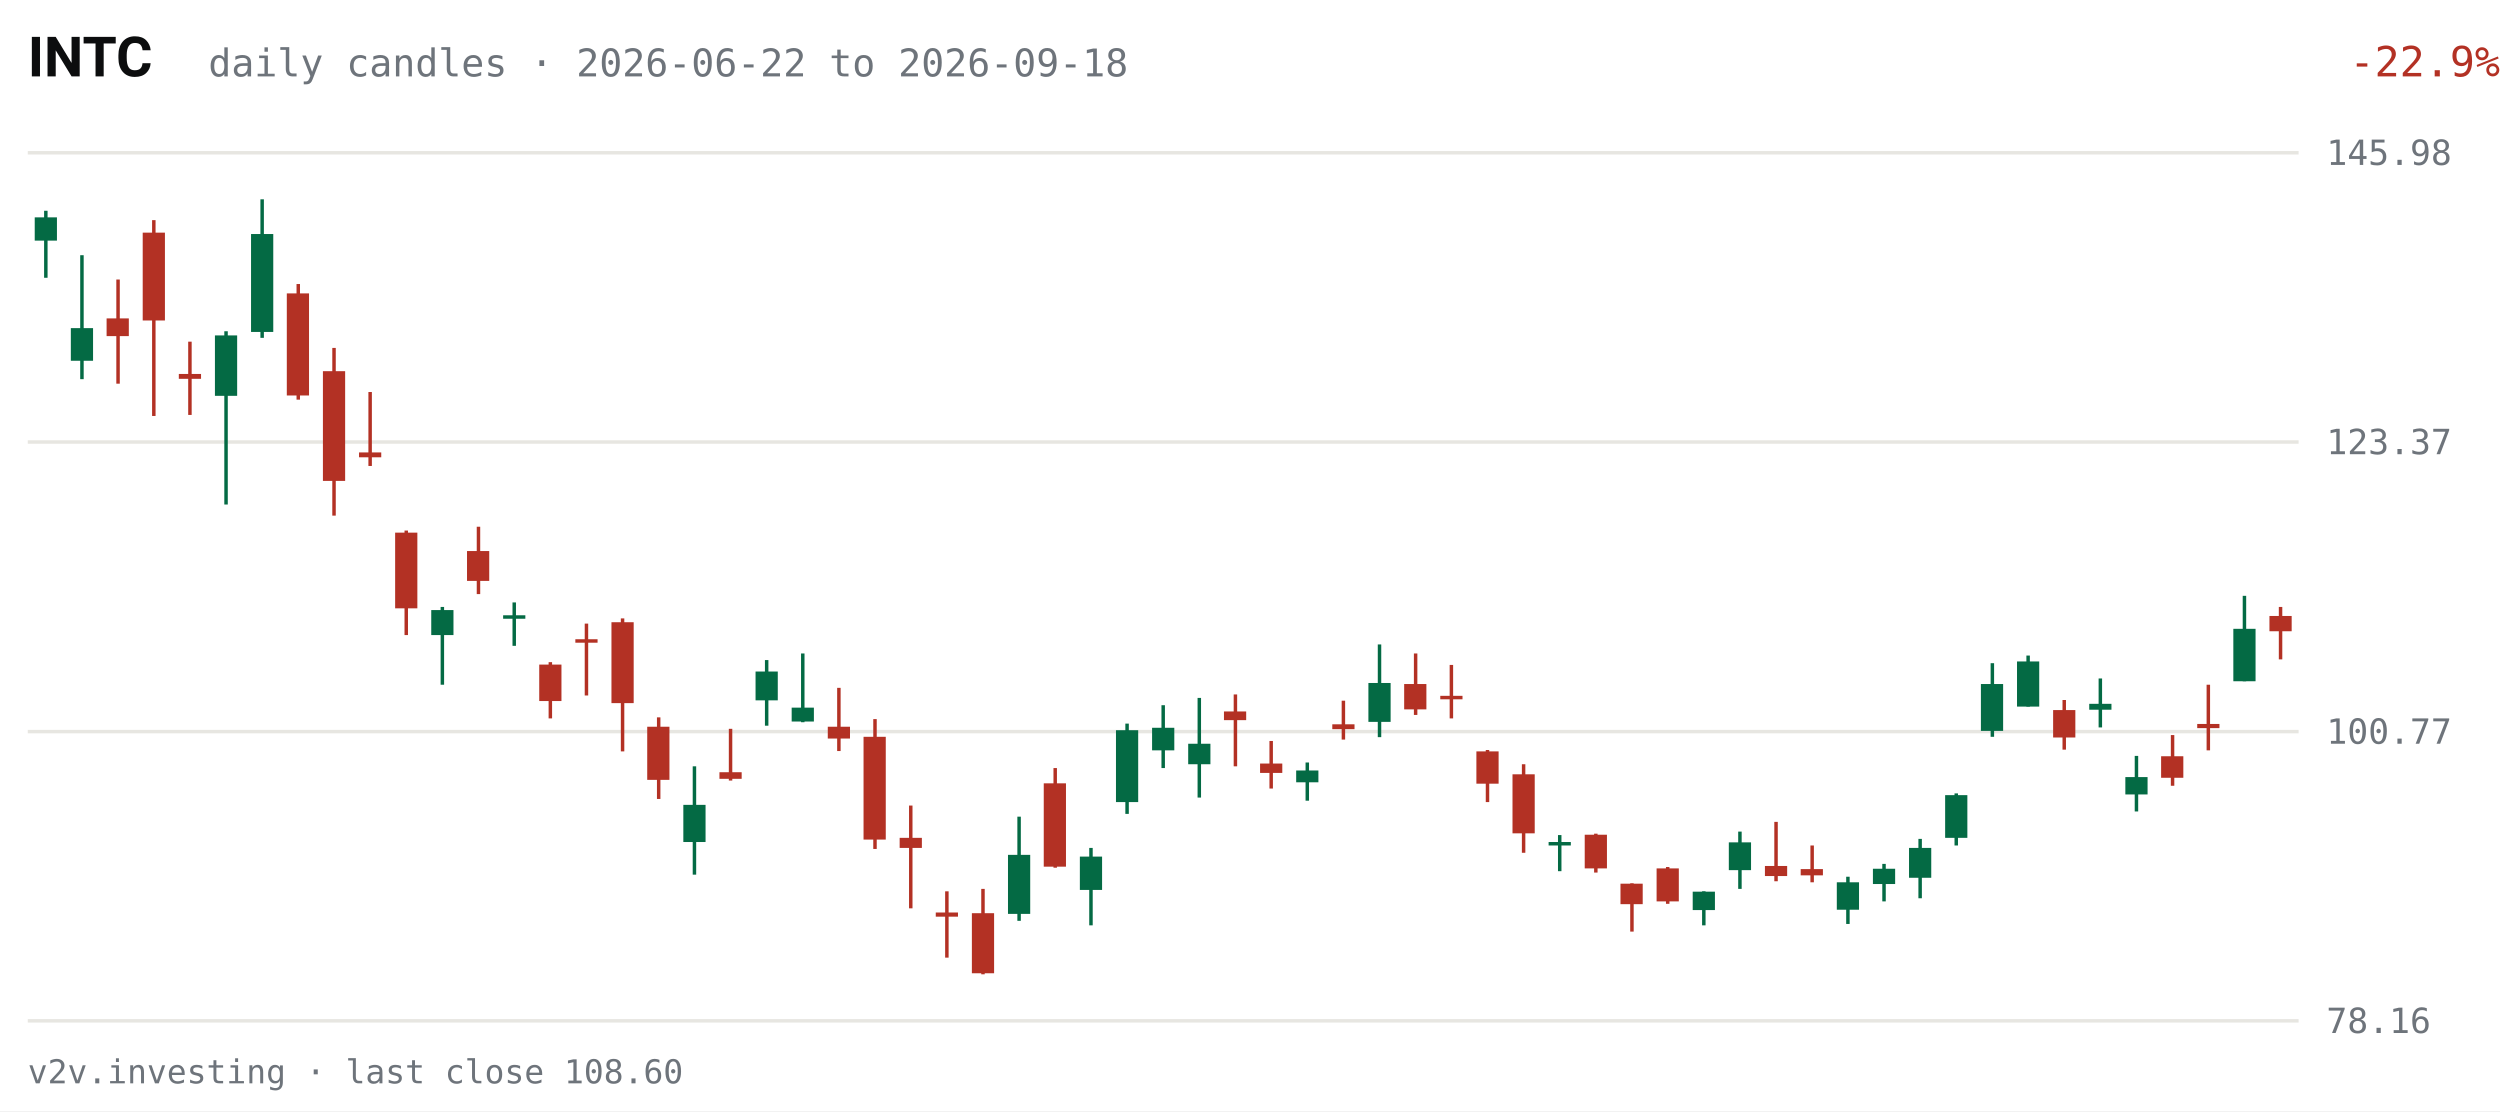
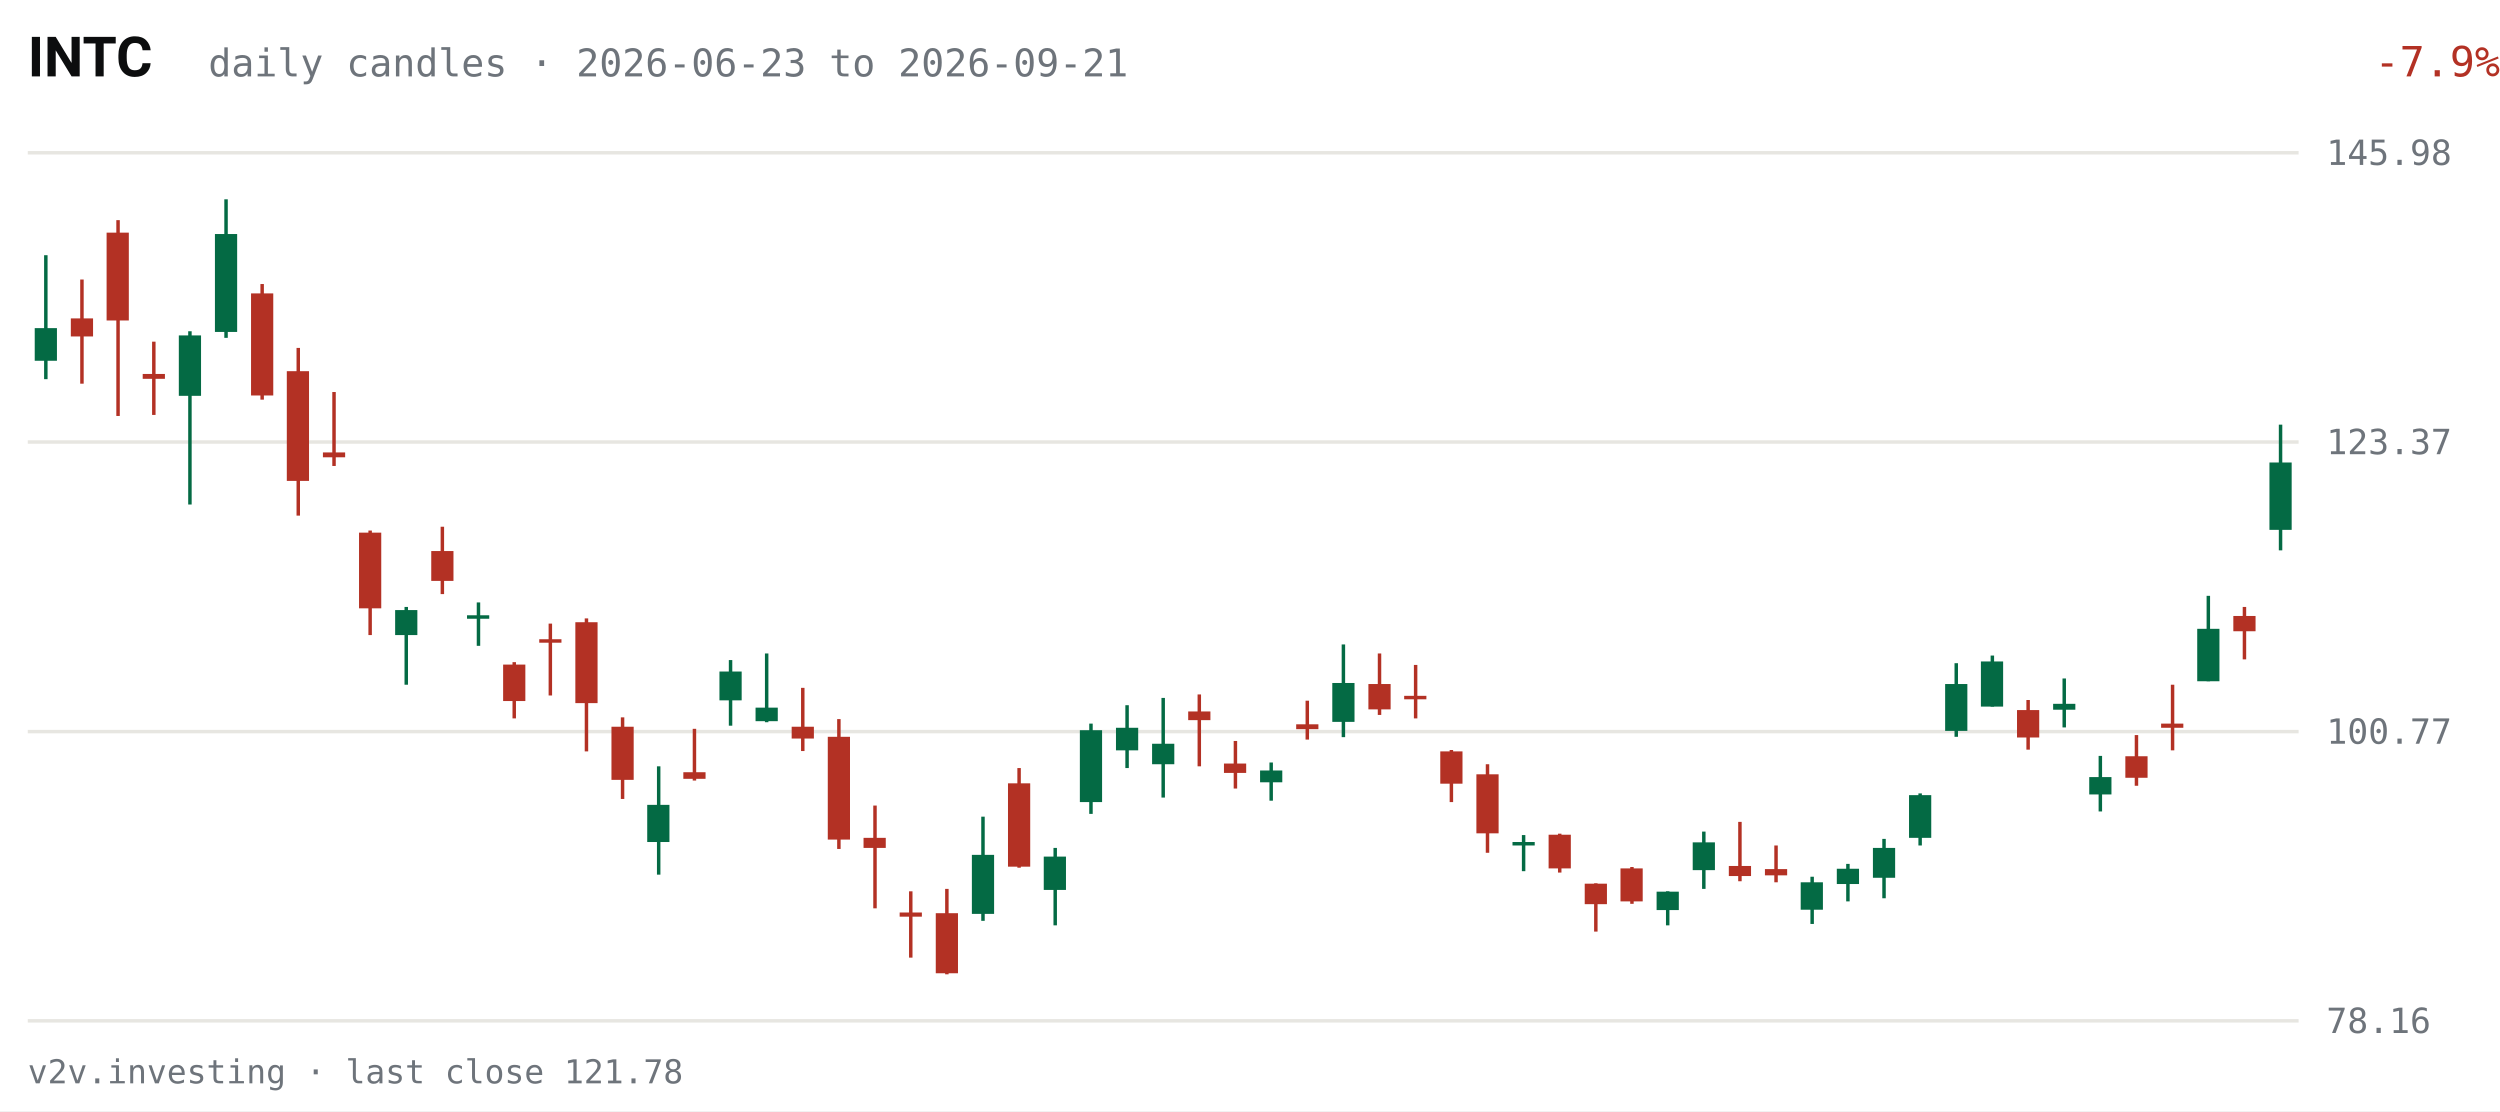
<svg xmlns="http://www.w3.org/2000/svg" viewBox="0 0 720 320" width="720" height="320" role="img" aria-label="INTC daily candles, last 63 sessions">
  <rect width="720" height="320" fill="#FFFFFF" />
  <text x="8" y="22" fill="#0C0D0E" font-size="16" font-weight="600" font-family="system-ui,-apple-system,Segoe UI,Roboto,sans-serif">INTC</text>
-   <text x="60" y="22" fill="#6E747B" font-size="11" font-family="ui-monospace,SFMono-Regular,Menlo,Consolas,monospace">daily candles · 2026-06-22 to 2026-09-18</text>
-   <text x="670" y="22" fill="#B33124" font-size="12" text-anchor="end" font-family="ui-monospace,SFMono-Regular,Menlo,Consolas,monospace" transform="translate(50,0)">-22.9%</text>
+   <text x="60" y="22" fill="#6E747B" font-size="11" font-family="ui-monospace,SFMono-Regular,Menlo,Consolas,monospace">daily candles · 2026-06-23 to 2026-09-21</text>
+   <text x="670" y="22" fill="#B33124" font-size="12" text-anchor="end" font-family="ui-monospace,SFMono-Regular,Menlo,Consolas,monospace" transform="translate(50,0)">-7.9%</text>
  <g font-family="ui-monospace,SFMono-Regular,Menlo,Consolas,monospace">
    <line x1="8" y1="294.0" x2="662" y2="294.0" stroke="#E7E6E1" stroke-width="1" />
    <text x="670" y="297.5" fill="#6E747B" font-size="10">78.16</text>
    <line x1="8" y1="210.7" x2="662" y2="210.7" stroke="#E7E6E1" stroke-width="1" />
    <text x="670" y="214.2" fill="#6E747B" font-size="10">100.77</text>
    <line x1="8" y1="127.3" x2="662" y2="127.3" stroke="#E7E6E1" stroke-width="1" />
    <text x="670" y="130.8" fill="#6E747B" font-size="10">123.37</text>
    <line x1="8" y1="44.0" x2="662" y2="44.0" stroke="#E7E6E1" stroke-width="1" />
    <text x="670" y="47.5" fill="#6E747B" font-size="10">145.98</text>
-     <line x1="13.2" y1="60.7" x2="13.2" y2="80.0" stroke="#046A44" stroke-width="1" />
-     <rect x="10.0" y="62.6" width="6.4" height="6.7" fill="#046A44" />
-     <line x1="23.6" y1="73.5" x2="23.6" y2="109.2" stroke="#046A44" stroke-width="1" />
-     <rect x="20.4" y="94.5" width="6.4" height="9.4" fill="#046A44" />
-     <line x1="34.0" y1="80.5" x2="34.0" y2="110.5" stroke="#B33124" stroke-width="1" />
-     <rect x="30.7" y="91.7" width="6.4" height="5.1" fill="#B33124" />
-     <line x1="44.3" y1="63.4" x2="44.3" y2="119.8" stroke="#B33124" stroke-width="1" />
-     <rect x="41.1" y="67.0" width="6.4" height="25.3" fill="#B33124" />
-     <line x1="54.7" y1="98.4" x2="54.7" y2="119.5" stroke="#B33124" stroke-width="1" />
-     <rect x="51.5" y="107.7" width="6.4" height="1.4" fill="#B33124" />
-     <line x1="65.1" y1="95.4" x2="65.1" y2="145.3" stroke="#046A44" stroke-width="1" />
-     <rect x="61.9" y="96.6" width="6.4" height="17.4" fill="#046A44" />
-     <line x1="75.5" y1="57.4" x2="75.5" y2="97.3" stroke="#046A44" stroke-width="1" />
-     <rect x="72.3" y="67.4" width="6.4" height="28.2" fill="#046A44" />
-     <line x1="85.9" y1="81.8" x2="85.9" y2="115.1" stroke="#B33124" stroke-width="1" />
-     <rect x="82.6" y="84.5" width="6.4" height="29.4" fill="#B33124" />
-     <line x1="96.2" y1="100.2" x2="96.2" y2="148.5" stroke="#B33124" stroke-width="1" />
-     <rect x="93.0" y="106.9" width="6.4" height="31.6" fill="#B33124" />
-     <line x1="106.6" y1="112.9" x2="106.6" y2="134.2" stroke="#B33124" stroke-width="1" />
-     <rect x="103.4" y="130.3" width="6.4" height="1.4" fill="#B33124" />
-     <line x1="117.0" y1="152.8" x2="117.0" y2="182.9" stroke="#B33124" stroke-width="1" />
-     <rect x="113.8" y="153.4" width="6.4" height="21.8" fill="#B33124" />
-     <line x1="127.4" y1="174.8" x2="127.4" y2="197.2" stroke="#046A44" stroke-width="1" />
-     <rect x="124.2" y="175.7" width="6.4" height="7.2" fill="#046A44" />
-     <line x1="137.8" y1="151.7" x2="137.8" y2="171.1" stroke="#B33124" stroke-width="1" />
-     <rect x="134.5" y="158.7" width="6.4" height="8.6" fill="#B33124" />
-     <line x1="148.1" y1="173.5" x2="148.1" y2="186.0" stroke="#046A44" stroke-width="1" />
-     <rect x="144.9" y="177.2" width="6.4" height="1.0" fill="#046A44" />
-     <line x1="158.5" y1="190.7" x2="158.5" y2="206.9" stroke="#B33124" stroke-width="1" />
-     <rect x="155.3" y="191.4" width="6.4" height="10.5" fill="#B33124" />
-     <line x1="168.9" y1="179.6" x2="168.9" y2="200.3" stroke="#B33124" stroke-width="1" />
-     <rect x="165.7" y="184.1" width="6.4" height="1.0" fill="#B33124" />
-     <line x1="179.3" y1="178.1" x2="179.3" y2="216.4" stroke="#B33124" stroke-width="1" />
-     <rect x="176.1" y="179.2" width="6.4" height="23.3" fill="#B33124" />
-     <line x1="189.7" y1="206.6" x2="189.7" y2="230.1" stroke="#B33124" stroke-width="1" />
-     <rect x="186.4" y="209.3" width="6.4" height="15.3" fill="#B33124" />
-     <line x1="200.0" y1="220.7" x2="200.0" y2="251.9" stroke="#046A44" stroke-width="1" />
-     <rect x="196.8" y="231.8" width="6.4" height="10.7" fill="#046A44" />
-     <line x1="210.4" y1="209.9" x2="210.4" y2="224.8" stroke="#B33124" stroke-width="1" />
-     <rect x="207.2" y="222.4" width="6.4" height="1.9" fill="#B33124" />
-     <line x1="220.8" y1="190.1" x2="220.8" y2="209.0" stroke="#046A44" stroke-width="1" />
-     <rect x="217.6" y="193.4" width="6.4" height="8.3" fill="#046A44" />
-     <line x1="231.2" y1="188.2" x2="231.2" y2="208.0" stroke="#046A44" stroke-width="1" />
-     <rect x="228.0" y="203.8" width="6.4" height="4.0" fill="#046A44" />
-     <line x1="241.6" y1="198.1" x2="241.6" y2="216.3" stroke="#B33124" stroke-width="1" />
-     <rect x="238.4" y="209.3" width="6.4" height="3.4" fill="#B33124" />
-     <line x1="252.0" y1="207.1" x2="252.0" y2="244.5" stroke="#B33124" stroke-width="1" />
-     <rect x="248.7" y="212.2" width="6.4" height="29.6" fill="#B33124" />
-     <line x1="262.3" y1="232.0" x2="262.3" y2="261.6" stroke="#B33124" stroke-width="1" />
-     <rect x="259.1" y="241.3" width="6.4" height="2.9" fill="#B33124" />
-     <line x1="272.7" y1="256.7" x2="272.7" y2="275.8" stroke="#B33124" stroke-width="1" />
-     <rect x="269.5" y="262.8" width="6.4" height="1.2" fill="#B33124" />
-     <line x1="283.1" y1="256.0" x2="283.1" y2="280.6" stroke="#B33124" stroke-width="1" />
-     <rect x="279.9" y="263.0" width="6.4" height="17.3" fill="#B33124" />
-     <line x1="293.5" y1="235.2" x2="293.5" y2="265.2" stroke="#046A44" stroke-width="1" />
-     <rect x="290.3" y="246.2" width="6.4" height="17.0" fill="#046A44" />
-     <line x1="303.9" y1="221.2" x2="303.9" y2="249.9" stroke="#B33124" stroke-width="1" />
-     <rect x="300.6" y="225.6" width="6.4" height="24.0" fill="#B33124" />
-     <line x1="314.2" y1="244.2" x2="314.2" y2="266.5" stroke="#046A44" stroke-width="1" />
-     <rect x="311.0" y="246.7" width="6.4" height="9.6" fill="#046A44" />
-     <line x1="324.6" y1="208.4" x2="324.6" y2="234.4" stroke="#046A44" stroke-width="1" />
-     <rect x="321.4" y="210.3" width="6.4" height="20.7" fill="#046A44" />
-     <line x1="335.0" y1="203.1" x2="335.0" y2="221.2" stroke="#046A44" stroke-width="1" />
-     <rect x="331.8" y="209.6" width="6.4" height="6.5" fill="#046A44" />
-     <line x1="345.4" y1="201.0" x2="345.4" y2="229.7" stroke="#046A44" stroke-width="1" />
-     <rect x="342.2" y="214.2" width="6.4" height="5.9" fill="#046A44" />
-     <line x1="355.8" y1="200.0" x2="355.8" y2="220.7" stroke="#B33124" stroke-width="1" />
-     <rect x="352.5" y="204.9" width="6.4" height="2.5" fill="#B33124" />
-     <line x1="366.1" y1="213.4" x2="366.1" y2="227.1" stroke="#B33124" stroke-width="1" />
-     <rect x="362.9" y="219.9" width="6.4" height="2.7" fill="#B33124" />
-     <line x1="376.5" y1="219.6" x2="376.5" y2="230.6" stroke="#046A44" stroke-width="1" />
-     <rect x="373.3" y="221.9" width="6.4" height="3.4" fill="#046A44" />
-     <line x1="386.9" y1="201.8" x2="386.9" y2="213.0" stroke="#B33124" stroke-width="1" />
-     <rect x="383.7" y="208.6" width="6.4" height="1.4" fill="#B33124" />
-     <line x1="397.3" y1="185.6" x2="397.3" y2="212.3" stroke="#046A44" stroke-width="1" />
-     <rect x="394.1" y="196.7" width="6.4" height="11.2" fill="#046A44" />
-     <line x1="407.7" y1="188.2" x2="407.7" y2="205.9" stroke="#B33124" stroke-width="1" />
-     <rect x="404.4" y="197.0" width="6.4" height="7.3" fill="#B33124" />
-     <line x1="418.0" y1="191.5" x2="418.0" y2="206.9" stroke="#B33124" stroke-width="1" />
-     <rect x="414.8" y="200.4" width="6.4" height="1.0" fill="#B33124" />
-     <line x1="428.4" y1="216.0" x2="428.4" y2="231.0" stroke="#B33124" stroke-width="1" />
-     <rect x="425.2" y="216.4" width="6.4" height="9.3" fill="#B33124" />
-     <line x1="438.8" y1="220.1" x2="438.8" y2="245.6" stroke="#B33124" stroke-width="1" />
-     <rect x="435.6" y="223.0" width="6.4" height="17.0" fill="#B33124" />
-     <line x1="449.2" y1="240.5" x2="449.2" y2="250.9" stroke="#046A44" stroke-width="1" />
-     <rect x="446.0" y="242.5" width="6.4" height="1.0" fill="#046A44" />
-     <line x1="459.6" y1="240.1" x2="459.6" y2="251.3" stroke="#B33124" stroke-width="1" />
-     <rect x="456.4" y="240.4" width="6.4" height="9.7" fill="#B33124" />
-     <line x1="470.0" y1="254.4" x2="470.0" y2="268.3" stroke="#B33124" stroke-width="1" />
-     <rect x="466.7" y="254.5" width="6.4" height="5.9" fill="#B33124" />
-     <line x1="480.3" y1="249.7" x2="480.3" y2="260.3" stroke="#B33124" stroke-width="1" />
-     <rect x="477.1" y="250.1" width="6.4" height="9.5" fill="#B33124" />
-     <line x1="490.7" y1="256.7" x2="490.7" y2="266.5" stroke="#046A44" stroke-width="1" />
-     <rect x="487.5" y="256.8" width="6.4" height="5.3" fill="#046A44" />
-     <line x1="501.1" y1="239.5" x2="501.1" y2="256.0" stroke="#046A44" stroke-width="1" />
-     <rect x="497.9" y="242.6" width="6.4" height="8.0" fill="#046A44" />
-     <line x1="511.5" y1="236.7" x2="511.5" y2="253.8" stroke="#B33124" stroke-width="1" />
-     <rect x="508.3" y="249.4" width="6.4" height="2.9" fill="#B33124" />
-     <line x1="521.9" y1="243.5" x2="521.9" y2="254.1" stroke="#B33124" stroke-width="1" />
-     <rect x="518.6" y="250.3" width="6.4" height="1.8" fill="#B33124" />
-     <line x1="532.2" y1="252.5" x2="532.2" y2="266.1" stroke="#046A44" stroke-width="1" />
-     <rect x="529.0" y="254.1" width="6.4" height="7.9" fill="#046A44" />
-     <line x1="542.6" y1="248.8" x2="542.6" y2="259.6" stroke="#046A44" stroke-width="1" />
-     <rect x="539.4" y="250.2" width="6.4" height="4.4" fill="#046A44" />
-     <line x1="553.0" y1="241.6" x2="553.0" y2="258.7" stroke="#046A44" stroke-width="1" />
-     <rect x="549.8" y="244.2" width="6.4" height="8.6" fill="#046A44" />
-     <line x1="563.4" y1="228.5" x2="563.4" y2="243.5" stroke="#046A44" stroke-width="1" />
-     <rect x="560.2" y="229.0" width="6.4" height="12.3" fill="#046A44" />
-     <line x1="573.8" y1="191.0" x2="573.8" y2="212.2" stroke="#046A44" stroke-width="1" />
-     <rect x="570.5" y="197.0" width="6.4" height="13.5" fill="#046A44" />
-     <line x1="584.1" y1="188.8" x2="584.1" y2="203.5" stroke="#046A44" stroke-width="1" />
-     <rect x="580.9" y="190.5" width="6.4" height="13.0" fill="#046A44" />
-     <line x1="594.5" y1="201.6" x2="594.5" y2="215.9" stroke="#B33124" stroke-width="1" />
-     <rect x="591.3" y="204.5" width="6.4" height="7.9" fill="#B33124" />
-     <line x1="604.9" y1="195.4" x2="604.9" y2="209.5" stroke="#046A44" stroke-width="1" />
-     <rect x="601.7" y="202.7" width="6.4" height="1.7" fill="#046A44" />
-     <line x1="615.3" y1="217.7" x2="615.3" y2="233.7" stroke="#046A44" stroke-width="1" />
-     <rect x="612.1" y="223.8" width="6.4" height="5.0" fill="#046A44" />
-     <line x1="625.7" y1="211.7" x2="625.7" y2="226.3" stroke="#B33124" stroke-width="1" />
-     <rect x="622.4" y="217.8" width="6.4" height="6.2" fill="#B33124" />
-     <line x1="636.0" y1="197.2" x2="636.0" y2="216.1" stroke="#B33124" stroke-width="1" />
-     <rect x="632.8" y="208.5" width="6.4" height="1.2" fill="#B33124" />
-     <line x1="646.4" y1="171.6" x2="646.4" y2="196.2" stroke="#046A44" stroke-width="1" />
-     <rect x="643.2" y="181.1" width="6.4" height="15.1" fill="#046A44" />
-     <line x1="656.8" y1="174.8" x2="656.8" y2="189.9" stroke="#B33124" stroke-width="1" />
-     <rect x="653.6" y="177.4" width="6.4" height="4.4" fill="#B33124" />
+     <line x1="13.2" y1="73.5" x2="13.2" y2="109.2" stroke="#046A44" stroke-width="1" />
+     <rect x="10.0" y="94.5" width="6.4" height="9.4" fill="#046A44" />
+     <line x1="23.6" y1="80.5" x2="23.6" y2="110.5" stroke="#B33124" stroke-width="1" />
+     <rect x="20.4" y="91.7" width="6.4" height="5.2" fill="#B33124" />
+     <line x1="34.0" y1="63.4" x2="34.0" y2="119.8" stroke="#B33124" stroke-width="1" />
+     <rect x="30.7" y="67.0" width="6.4" height="25.3" fill="#B33124" />
+     <line x1="44.3" y1="98.4" x2="44.3" y2="119.5" stroke="#B33124" stroke-width="1" />
+     <rect x="41.1" y="107.7" width="6.4" height="1.4" fill="#B33124" />
+     <line x1="54.7" y1="95.4" x2="54.7" y2="145.3" stroke="#046A44" stroke-width="1" />
+     <rect x="51.5" y="96.6" width="6.4" height="17.4" fill="#046A44" />
+     <line x1="65.1" y1="57.4" x2="65.1" y2="97.3" stroke="#046A44" stroke-width="1" />
+     <rect x="61.9" y="67.4" width="6.4" height="28.2" fill="#046A44" />
+     <line x1="75.5" y1="81.8" x2="75.5" y2="115.1" stroke="#B33124" stroke-width="1" />
+     <rect x="72.3" y="84.5" width="6.4" height="29.4" fill="#B33124" />
+     <line x1="85.9" y1="100.2" x2="85.9" y2="148.5" stroke="#B33124" stroke-width="1" />
+     <rect x="82.6" y="106.9" width="6.4" height="31.6" fill="#B33124" />
+     <line x1="96.2" y1="112.9" x2="96.2" y2="134.2" stroke="#B33124" stroke-width="1" />
+     <rect x="93.0" y="130.3" width="6.4" height="1.4" fill="#B33124" />
+     <line x1="106.6" y1="152.8" x2="106.6" y2="182.9" stroke="#B33124" stroke-width="1" />
+     <rect x="103.4" y="153.4" width="6.4" height="21.8" fill="#B33124" />
+     <line x1="117.0" y1="174.8" x2="117.0" y2="197.2" stroke="#046A44" stroke-width="1" />
+     <rect x="113.8" y="175.7" width="6.4" height="7.2" fill="#046A44" />
+     <line x1="127.4" y1="151.7" x2="127.4" y2="171.1" stroke="#B33124" stroke-width="1" />
+     <rect x="124.2" y="158.7" width="6.4" height="8.6" fill="#B33124" />
+     <line x1="137.8" y1="173.5" x2="137.8" y2="186.0" stroke="#046A44" stroke-width="1" />
+     <rect x="134.5" y="177.2" width="6.4" height="1.0" fill="#046A44" />
+     <line x1="148.1" y1="190.7" x2="148.1" y2="206.9" stroke="#B33124" stroke-width="1" />
+     <rect x="144.9" y="191.4" width="6.4" height="10.5" fill="#B33124" />
+     <line x1="158.5" y1="179.6" x2="158.5" y2="200.3" stroke="#B33124" stroke-width="1" />
+     <rect x="155.3" y="184.1" width="6.4" height="1.0" fill="#B33124" />
+     <line x1="168.9" y1="178.1" x2="168.9" y2="216.4" stroke="#B33124" stroke-width="1" />
+     <rect x="165.7" y="179.2" width="6.4" height="23.3" fill="#B33124" />
+     <line x1="179.3" y1="206.6" x2="179.3" y2="230.1" stroke="#B33124" stroke-width="1" />
+     <rect x="176.1" y="209.3" width="6.4" height="15.3" fill="#B33124" />
+     <line x1="189.7" y1="220.7" x2="189.7" y2="251.9" stroke="#046A44" stroke-width="1" />
+     <rect x="186.4" y="231.8" width="6.4" height="10.7" fill="#046A44" />
+     <line x1="200.0" y1="209.9" x2="200.0" y2="224.8" stroke="#B33124" stroke-width="1" />
+     <rect x="196.8" y="222.4" width="6.4" height="1.9" fill="#B33124" />
+     <line x1="210.4" y1="190.1" x2="210.4" y2="209.0" stroke="#046A44" stroke-width="1" />
+     <rect x="207.2" y="193.4" width="6.4" height="8.3" fill="#046A44" />
+     <line x1="220.8" y1="188.2" x2="220.8" y2="208.0" stroke="#046A44" stroke-width="1" />
+     <rect x="217.6" y="203.8" width="6.4" height="3.9" fill="#046A44" />
+     <line x1="231.2" y1="198.1" x2="231.2" y2="216.3" stroke="#B33124" stroke-width="1" />
+     <rect x="228.0" y="209.3" width="6.4" height="3.4" fill="#B33124" />
+     <line x1="241.6" y1="207.1" x2="241.6" y2="244.5" stroke="#B33124" stroke-width="1" />
+     <rect x="238.4" y="212.2" width="6.4" height="29.6" fill="#B33124" />
+     <line x1="252.0" y1="232.0" x2="252.0" y2="261.6" stroke="#B33124" stroke-width="1" />
+     <rect x="248.7" y="241.3" width="6.4" height="2.9" fill="#B33124" />
+     <line x1="262.3" y1="256.7" x2="262.3" y2="275.8" stroke="#B33124" stroke-width="1" />
+     <rect x="259.1" y="262.8" width="6.4" height="1.2" fill="#B33124" />
+     <line x1="272.7" y1="256.0" x2="272.7" y2="280.6" stroke="#B33124" stroke-width="1" />
+     <rect x="269.5" y="263.0" width="6.4" height="17.3" fill="#B33124" />
+     <line x1="283.1" y1="235.2" x2="283.1" y2="265.2" stroke="#046A44" stroke-width="1" />
+     <rect x="279.9" y="246.2" width="6.4" height="17.0" fill="#046A44" />
+     <line x1="293.5" y1="221.2" x2="293.5" y2="249.9" stroke="#B33124" stroke-width="1" />
+     <rect x="290.3" y="225.6" width="6.4" height="24.0" fill="#B33124" />
+     <line x1="303.9" y1="244.2" x2="303.9" y2="266.5" stroke="#046A44" stroke-width="1" />
+     <rect x="300.6" y="246.7" width="6.4" height="9.6" fill="#046A44" />
+     <line x1="314.2" y1="208.4" x2="314.2" y2="234.4" stroke="#046A44" stroke-width="1" />
+     <rect x="311.0" y="210.3" width="6.4" height="20.7" fill="#046A44" />
+     <line x1="324.6" y1="203.1" x2="324.6" y2="221.2" stroke="#046A44" stroke-width="1" />
+     <rect x="321.4" y="209.6" width="6.4" height="6.5" fill="#046A44" />
+     <line x1="335.0" y1="201.0" x2="335.0" y2="229.7" stroke="#046A44" stroke-width="1" />
+     <rect x="331.8" y="214.2" width="6.4" height="5.9" fill="#046A44" />
+     <line x1="345.4" y1="200.0" x2="345.4" y2="220.7" stroke="#B33124" stroke-width="1" />
+     <rect x="342.2" y="204.9" width="6.4" height="2.5" fill="#B33124" />
+     <line x1="355.8" y1="213.4" x2="355.8" y2="227.1" stroke="#B33124" stroke-width="1" />
+     <rect x="352.5" y="219.9" width="6.4" height="2.7" fill="#B33124" />
+     <line x1="366.1" y1="219.6" x2="366.1" y2="230.6" stroke="#046A44" stroke-width="1" />
+     <rect x="362.9" y="221.9" width="6.4" height="3.4" fill="#046A44" />
+     <line x1="376.5" y1="201.8" x2="376.5" y2="213.0" stroke="#B33124" stroke-width="1" />
+     <rect x="373.3" y="208.6" width="6.4" height="1.4" fill="#B33124" />
+     <line x1="386.9" y1="185.6" x2="386.9" y2="212.3" stroke="#046A44" stroke-width="1" />
+     <rect x="383.7" y="196.7" width="6.4" height="11.2" fill="#046A44" />
+     <line x1="397.3" y1="188.2" x2="397.3" y2="205.9" stroke="#B33124" stroke-width="1" />
+     <rect x="394.1" y="197.0" width="6.4" height="7.3" fill="#B33124" />
+     <line x1="407.7" y1="191.5" x2="407.7" y2="206.9" stroke="#B33124" stroke-width="1" />
+     <rect x="404.4" y="200.4" width="6.4" height="1.0" fill="#B33124" />
+     <line x1="418.0" y1="216.0" x2="418.0" y2="231.0" stroke="#B33124" stroke-width="1" />
+     <rect x="414.8" y="216.4" width="6.4" height="9.3" fill="#B33124" />
+     <line x1="428.4" y1="220.1" x2="428.4" y2="245.6" stroke="#B33124" stroke-width="1" />
+     <rect x="425.2" y="223.0" width="6.4" height="17.0" fill="#B33124" />
+     <line x1="438.8" y1="240.5" x2="438.8" y2="250.9" stroke="#046A44" stroke-width="1" />
+     <rect x="435.6" y="242.5" width="6.4" height="1.0" fill="#046A44" />
+     <line x1="449.2" y1="240.1" x2="449.2" y2="251.3" stroke="#B33124" stroke-width="1" />
+     <rect x="446.0" y="240.4" width="6.4" height="9.7" fill="#B33124" />
+     <line x1="459.6" y1="254.4" x2="459.6" y2="268.3" stroke="#B33124" stroke-width="1" />
+     <rect x="456.4" y="254.5" width="6.4" height="5.9" fill="#B33124" />
+     <line x1="470.0" y1="249.7" x2="470.0" y2="260.3" stroke="#B33124" stroke-width="1" />
+     <rect x="466.7" y="250.1" width="6.4" height="9.5" fill="#B33124" />
+     <line x1="480.3" y1="256.7" x2="480.3" y2="266.5" stroke="#046A44" stroke-width="1" />
+     <rect x="477.1" y="256.8" width="6.4" height="5.3" fill="#046A44" />
+     <line x1="490.7" y1="239.5" x2="490.7" y2="256.0" stroke="#046A44" stroke-width="1" />
+     <rect x="487.5" y="242.6" width="6.4" height="8.0" fill="#046A44" />
+     <line x1="501.1" y1="236.7" x2="501.1" y2="253.8" stroke="#B33124" stroke-width="1" />
+     <rect x="497.9" y="249.4" width="6.4" height="2.9" fill="#B33124" />
+     <line x1="511.5" y1="243.5" x2="511.5" y2="254.1" stroke="#B33124" stroke-width="1" />
+     <rect x="508.3" y="250.3" width="6.4" height="1.8" fill="#B33124" />
+     <line x1="521.9" y1="252.5" x2="521.9" y2="266.1" stroke="#046A44" stroke-width="1" />
+     <rect x="518.6" y="254.1" width="6.4" height="7.9" fill="#046A44" />
+     <line x1="532.2" y1="248.8" x2="532.2" y2="259.6" stroke="#046A44" stroke-width="1" />
+     <rect x="529.0" y="250.2" width="6.4" height="4.4" fill="#046A44" />
+     <line x1="542.6" y1="241.6" x2="542.6" y2="258.7" stroke="#046A44" stroke-width="1" />
+     <rect x="539.4" y="244.2" width="6.4" height="8.6" fill="#046A44" />
+     <line x1="553.0" y1="228.5" x2="553.0" y2="243.5" stroke="#046A44" stroke-width="1" />
+     <rect x="549.8" y="229.0" width="6.4" height="12.3" fill="#046A44" />
+     <line x1="563.4" y1="191.0" x2="563.4" y2="212.2" stroke="#046A44" stroke-width="1" />
+     <rect x="560.2" y="197.0" width="6.4" height="13.5" fill="#046A44" />
+     <line x1="573.8" y1="188.8" x2="573.8" y2="203.5" stroke="#046A44" stroke-width="1" />
+     <rect x="570.5" y="190.5" width="6.4" height="13.0" fill="#046A44" />
+     <line x1="584.1" y1="201.6" x2="584.1" y2="215.9" stroke="#B33124" stroke-width="1" />
+     <rect x="580.9" y="204.5" width="6.4" height="7.9" fill="#B33124" />
+     <line x1="594.5" y1="195.4" x2="594.5" y2="209.5" stroke="#046A44" stroke-width="1" />
+     <rect x="591.3" y="202.7" width="6.4" height="1.7" fill="#046A44" />
+     <line x1="604.9" y1="217.7" x2="604.9" y2="233.7" stroke="#046A44" stroke-width="1" />
+     <rect x="601.7" y="223.8" width="6.4" height="5.0" fill="#046A44" />
+     <line x1="615.3" y1="211.7" x2="615.3" y2="226.3" stroke="#B33124" stroke-width="1" />
+     <rect x="612.1" y="217.8" width="6.4" height="6.2" fill="#B33124" />
+     <line x1="625.7" y1="197.2" x2="625.7" y2="216.1" stroke="#B33124" stroke-width="1" />
+     <rect x="622.4" y="208.4" width="6.4" height="1.2" fill="#B33124" />
+     <line x1="636.0" y1="171.6" x2="636.0" y2="196.2" stroke="#046A44" stroke-width="1" />
+     <rect x="632.8" y="181.1" width="6.4" height="15.1" fill="#046A44" />
+     <line x1="646.4" y1="174.8" x2="646.4" y2="189.9" stroke="#B33124" stroke-width="1" />
+     <rect x="643.2" y="177.4" width="6.4" height="4.4" fill="#B33124" />
+     <line x1="656.8" y1="122.3" x2="656.8" y2="158.5" stroke="#046A44" stroke-width="1" />
+     <rect x="653.6" y="133.2" width="6.4" height="19.4" fill="#046A44" />
  </g>
-   <text x="8" y="312" fill="#6E747B" font-size="9.5" font-family="ui-monospace,SFMono-Regular,Menlo,Consolas,monospace">v2v.investing · last close 108.60</text>
+   <text x="8" y="312" fill="#6E747B" font-size="9.5" font-family="ui-monospace,SFMono-Regular,Menlo,Consolas,monospace">v2v.investing · last close 121.78</text>
</svg>
